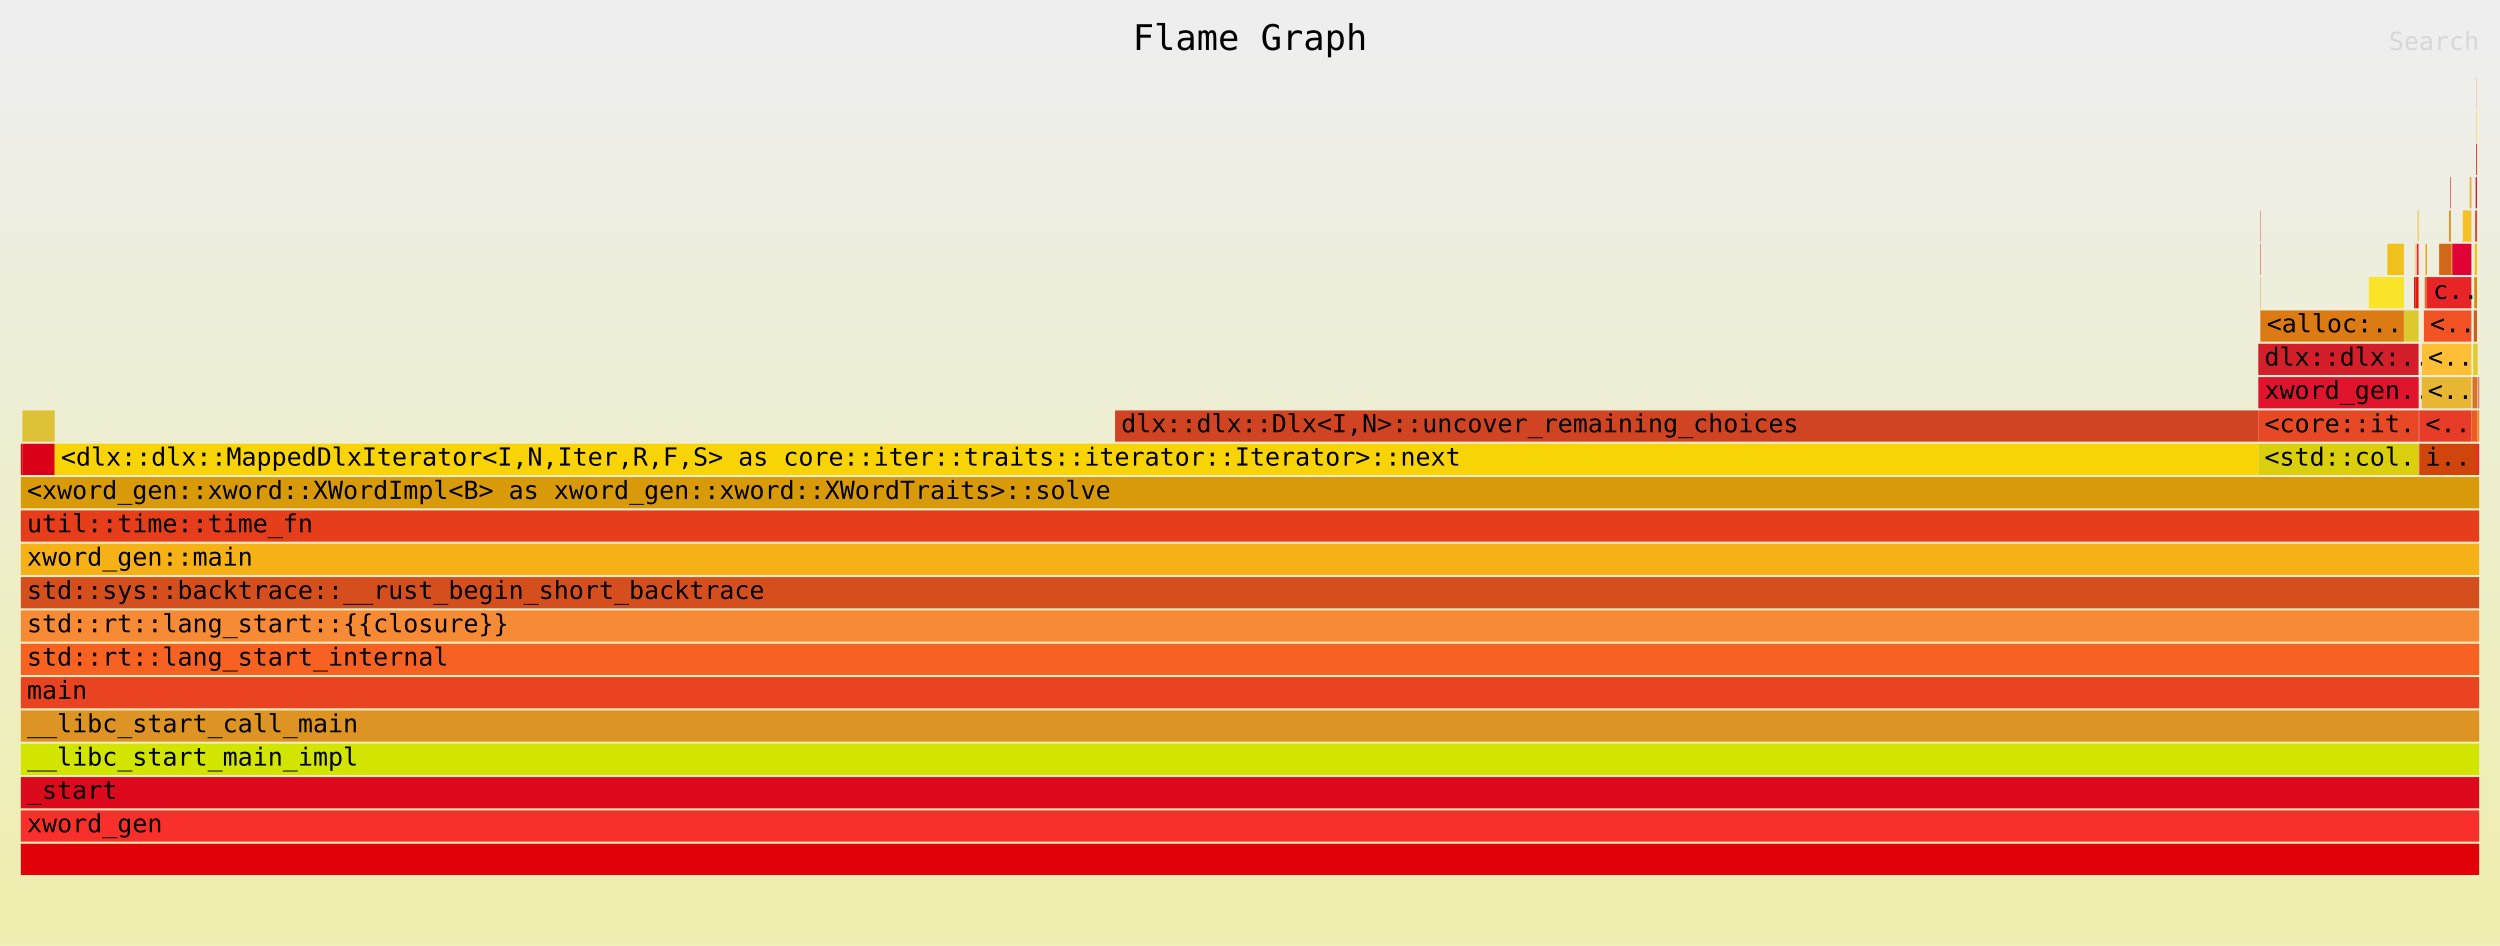
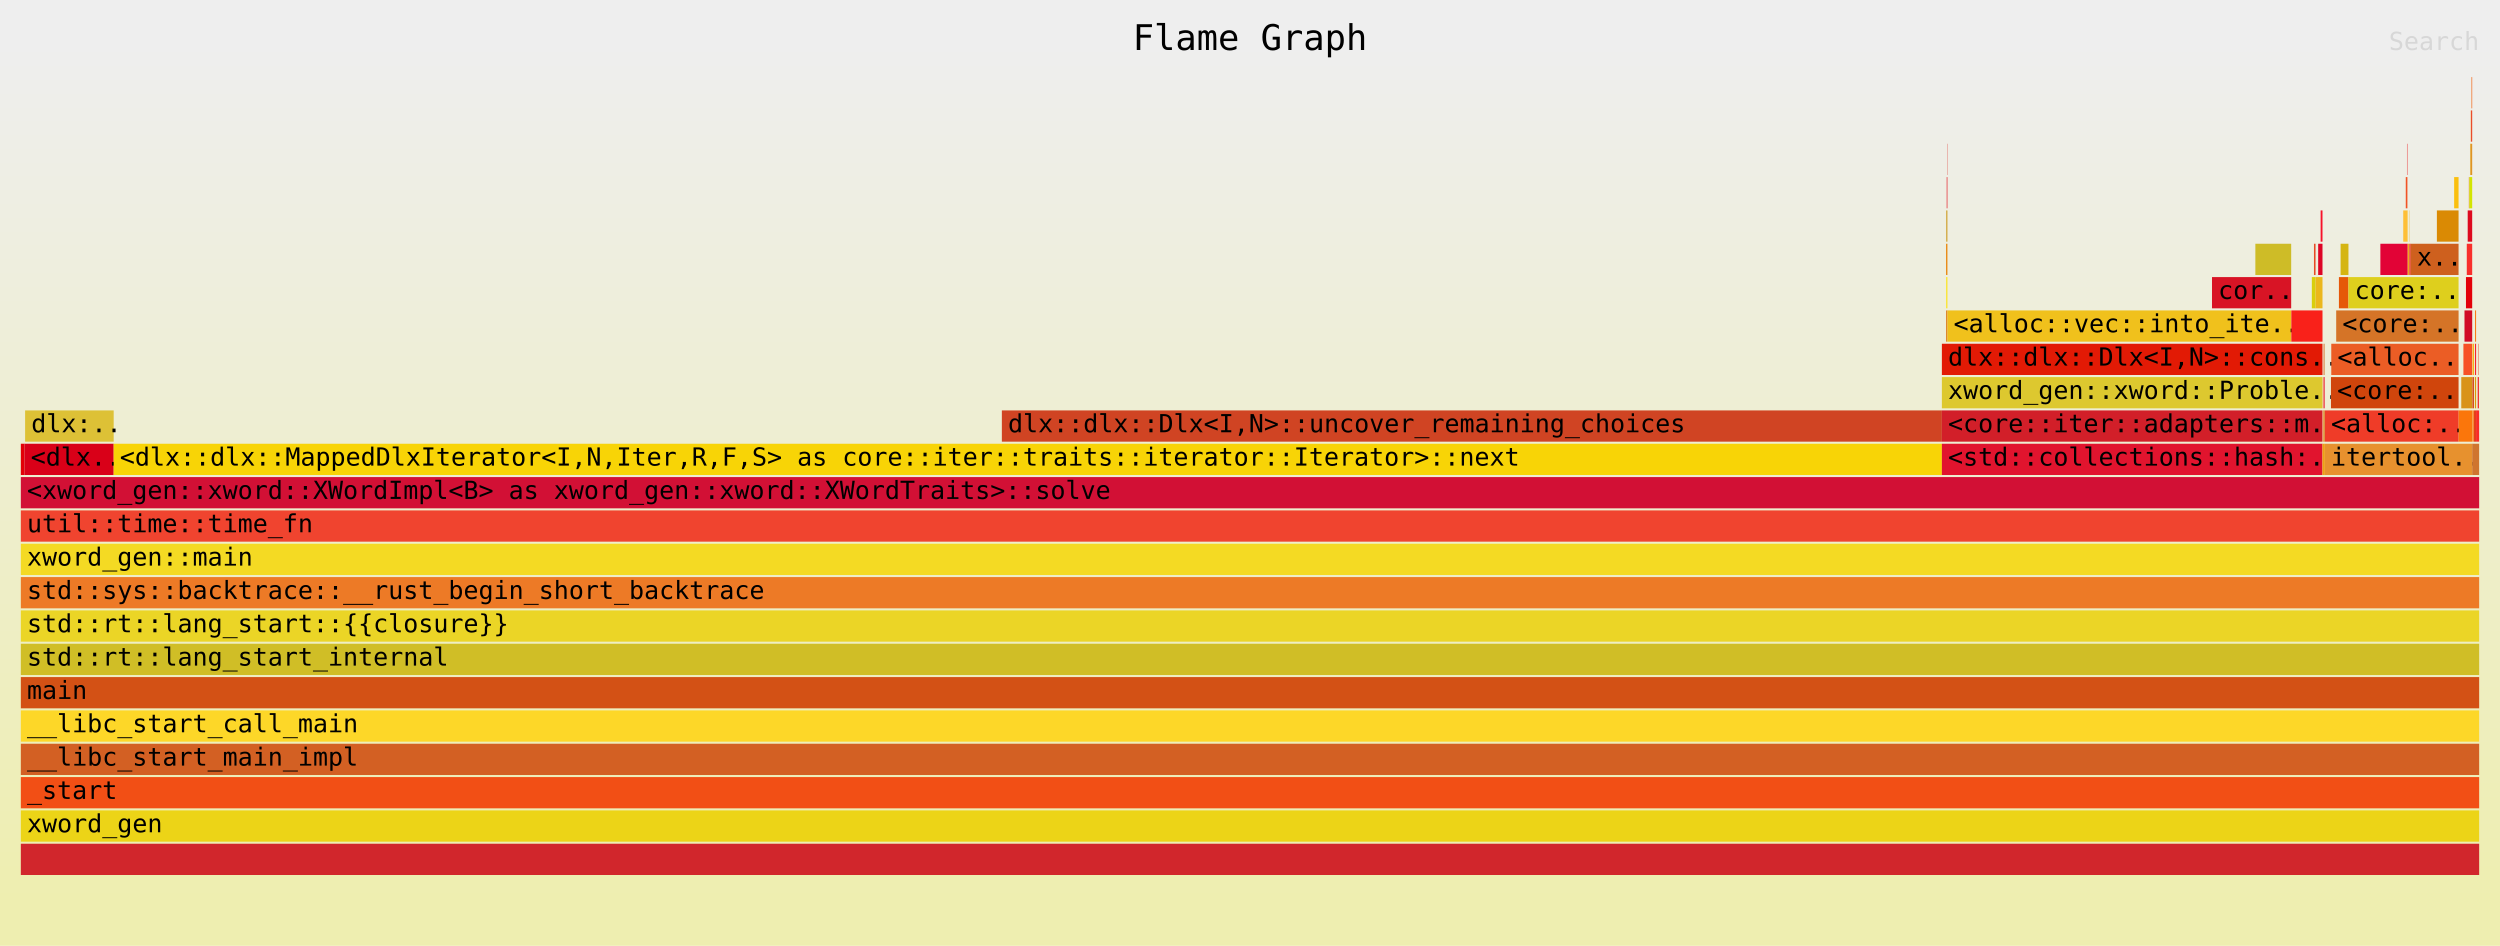
<svg xmlns="http://www.w3.org/2000/svg" xmlns:ns1="http://github.com/jonhoo/inferno" version="1.1" width="1200" height="454" viewBox="0 0 1200 454">
  <defs>
    <linearGradient id="background" y1="0" y2="1" x1="0" x2="0">
      <stop stop-color="#eeeeee" offset="5%" />
      <stop stop-color="#eeeeb0" offset="95%" />
    </linearGradient>
  </defs>
  <style type="text/css">
text { font-family:monospace; font-size:12px }
#title { text-anchor:middle; font-size:17px; }
#matched { text-anchor:end; }
#search { text-anchor:end; opacity:0.1; cursor:pointer; }
#search:hover, #search.show { opacity:1; }
#subtitle { text-anchor:middle; font-color:rgb(160,160,160); }
#unzoom { cursor:pointer; }
#frames &gt; *:hover { stroke:black; stroke-width:0.5; cursor:pointer; }
.hide { display:none; }
.parent { opacity:0.5; }
</style>
  <rect x="0" y="0" width="100%" height="454" fill="url(#background)" />
  <text id="title" fill="rgb(0,0,0)" x="50%" y="24.00">Flame Graph</text>
  <text id="details" fill="rgb(0,0,0)" x="10" y="437.00"> </text>
  <text id="unzoom" class="hide" fill="rgb(0,0,0)" x="10" y="24.00">Reset Zoom</text>
  <text id="search" fill="rgb(0,0,0)" x="1190" y="24.00">Search</text>
  <text id="matched" fill="rgb(0,0,0)" x="1190" y="437.00"> </text>
-   <svg id="frames" x="10" width="1180" total_samples="199434">
-     <g>
-       <rect x="0%" y="213" width="0.058%" height="15" fill="rgb(227,0,7)" ns1:x="0" ns1:w="116" />
+   <svg id="frames" x="10" width="1180" total_samples="70060">
+     <g>
+       <rect x="0%" y="213" width="0.153%" height="15" fill="rgb(227,0,7)" ns1:x="0" ns1:w="107" />
      <text x="0.25%" y="223.50" />
    </g>
    <g>
-       <rect x="0.059%" y="213" width="1.32%" height="15" fill="rgb(217,0,24)" ns1:x="117" ns1:w="2633" />
-       <text x="0.309%" y="223.50" />
-     </g>
-     <g>
-       <rect x="0.063%" y="197" width="1.316%" height="15" fill="rgb(221,193,54)" ns1:x="126" ns1:w="2624" />
-       <text x="0.313%" y="207.50" />
-     </g>
-     <g>
-       <rect x="1.379%" y="213" width="89.637%" height="15" fill="rgb(248,212,6)" ns1:x="2750" ns1:w="178767" />
-       <text x="1.629%" y="223.50">&lt;dlx::dlx::MappedDlxIterator&lt;I,N,Iter,R,F,S&gt; as core::iter::traits::iterator::Iterator&gt;::next</text>
-     </g>
-     <g>
-       <rect x="44.511%" y="197" width="46.506%" height="15" fill="rgb(208,68,35)" ns1:x="88769" ns1:w="92748" />
-       <text x="44.761%" y="207.50">dlx::dlx::Dlx&lt;I,N&gt;::uncover_remaining_choices</text>
-     </g>
-     <g>
-       <rect x="91.09%" y="149" width="0.018%" height="15" fill="rgb(232,128,0)" ns1:x="181665" ns1:w="35" />
-       <text x="91.34%" y="159.50" />
-     </g>
-     <g>
-       <rect x="91.09%" y="133" width="0.018%" height="15" fill="rgb(207,160,47)" ns1:x="181665" ns1:w="35" />
-       <text x="91.34%" y="143.50" />
-     </g>
-     <g>
-       <rect x="91.09%" y="117" width="0.018%" height="15" fill="rgb(228,23,34)" ns1:x="181665" ns1:w="35" />
-       <text x="91.34%" y="127.50" />
-     </g>
-     <g>
-       <rect x="91.092%" y="101" width="0.015%" height="15" fill="rgb(218,30,26)" ns1:x="181669" ns1:w="31" />
-       <text x="91.342%" y="111.50" />
-     </g>
-     <g>
-       <rect x="91.108%" y="149" width="5.83%" height="15" fill="rgb(220,122,19)" ns1:x="181700" ns1:w="11628" />
-       <text x="91.358%" y="159.50">&lt;alloc:..</text>
-     </g>
-     <g>
-       <rect x="95.512%" y="133" width="1.427%" height="15" fill="rgb(250,228,42)" ns1:x="190483" ns1:w="2845" />
-       <text x="95.762%" y="143.50" />
-     </g>
-     <g>
-       <rect x="96.266%" y="117" width="0.672%" height="15" fill="rgb(240,193,28)" ns1:x="191988" ns1:w="1340" />
-       <text x="96.516%" y="127.50" />
-     </g>
-     <g>
-       <rect x="97.349%" y="133" width="0.058%" height="15" fill="rgb(216,20,37)" ns1:x="194146" ns1:w="115" />
-       <text x="97.599%" y="143.50" />
-     </g>
-     <g>
-       <rect x="97.385%" y="117" width="0.021%" height="15" fill="rgb(206,188,39)" ns1:x="194219" ns1:w="42" />
-       <text x="97.635%" y="127.50" />
-     </g>
-     <g>
-       <rect x="91.016%" y="213" width="6.519%" height="15" fill="rgb(217,207,13)" ns1:x="181517" ns1:w="13001" />
-       <text x="91.266%" y="223.50">&lt;std::col..</text>
-     </g>
-     <g>
-       <rect x="91.016%" y="197" width="6.519%" height="15" fill="rgb(231,73,38)" ns1:x="181517" ns1:w="13001" />
-       <text x="91.266%" y="207.50">&lt;core::it..</text>
-     </g>
-     <g>
-       <rect x="91.016%" y="181" width="6.519%" height="15" fill="rgb(225,20,46)" ns1:x="181517" ns1:w="13001" />
-       <text x="91.266%" y="191.50">xword_gen..</text>
-     </g>
-     <g>
-       <rect x="91.016%" y="165" width="6.519%" height="15" fill="rgb(210,31,41)" ns1:x="181517" ns1:w="13001" />
-       <text x="91.266%" y="175.50">dlx::dlx:..</text>
-     </g>
-     <g>
-       <rect x="96.94%" y="149" width="0.595%" height="15" fill="rgb(221,200,47)" ns1:x="193331" ns1:w="1187" />
-       <text x="97.19%" y="159.50" />
-     </g>
-     <g>
-       <rect x="97.406%" y="133" width="0.129%" height="15" fill="rgb(226,26,5)" ns1:x="194261" ns1:w="257" />
-       <text x="97.656%" y="143.50" />
-     </g>
-     <g>
-       <rect x="97.461%" y="117" width="0.074%" height="15" fill="rgb(249,33,26)" ns1:x="194370" ns1:w="148" />
-       <text x="97.711%" y="127.50" />
-     </g>
-     <g>
-       <rect x="97.5%" y="101" width="0.035%" height="15" fill="rgb(235,183,28)" ns1:x="194449" ns1:w="69" />
-       <text x="97.75%" y="111.50" />
-     </g>
-     <g>
-       <rect x="97.537%" y="197" width="0.012%" height="15" fill="rgb(221,5,38)" ns1:x="194522" ns1:w="24" />
-       <text x="97.787%" y="207.50" />
-     </g>
-     <g>
-       <rect x="97.538%" y="181" width="0.011%" height="15" fill="rgb(247,18,42)" ns1:x="194524" ns1:w="22" />
-       <text x="97.788%" y="191.50" />
-     </g>
-     <g>
-       <rect x="97.535%" y="213" width="0.029%" height="15" fill="rgb(241,131,45)" ns1:x="194518" ns1:w="58" />
-       <text x="97.785%" y="223.50" />
-     </g>
-     <g>
-       <rect x="97.549%" y="197" width="0.015%" height="15" fill="rgb(249,31,29)" ns1:x="194546" ns1:w="30" />
-       <text x="97.799%" y="207.50" />
-     </g>
-     <g>
-       <rect x="97.785%" y="133" width="0.093%" height="15" fill="rgb(225,111,53)" ns1:x="195017" ns1:w="185" />
-       <text x="98.035%" y="143.50" />
-     </g>
-     <g>
-       <rect x="97.818%" y="117" width="0.06%" height="15" fill="rgb(238,160,17)" ns1:x="195082" ns1:w="120" />
-       <text x="98.068%" y="127.50" />
-     </g>
-     <g>
-       <rect x="98.771%" y="101" width="0.079%" height="15" fill="rgb(214,148,48)" ns1:x="196983" ns1:w="158" />
-       <text x="99.021%" y="111.50" />
-     </g>
-     <g>
-       <rect x="98.825%" y="85" width="0.026%" height="15" fill="rgb(232,36,49)" ns1:x="197090" ns1:w="51" />
-       <text x="99.075%" y="95.50" />
-     </g>
-     <g>
-       <rect x="98.372%" y="117" width="0.483%" height="15" fill="rgb(209,103,24)" ns1:x="196187" ns1:w="963" />
-       <text x="98.622%" y="127.50" />
-     </g>
-     <g>
-       <rect x="98.856%" y="117" width="0.028%" height="15" fill="rgb(229,88,8)" ns1:x="197152" ns1:w="56" />
-       <text x="99.106%" y="127.50" />
-     </g>
-     <g>
-       <rect x="98.884%" y="117" width="0.021%" height="15" fill="rgb(213,181,19)" ns1:x="197208" ns1:w="42" />
-       <text x="99.134%" y="127.50" />
-     </g>
-     <g>
-       <rect x="97.669%" y="165" width="2.014%" height="15" fill="rgb(254,191,54)" ns1:x="194785" ns1:w="4017" />
-       <text x="97.919%" y="175.50">&lt;..</text>
-     </g>
-     <g>
-       <rect x="97.751%" y="149" width="1.932%" height="15" fill="rgb(241,83,37)" ns1:x="194949" ns1:w="3853" />
-       <text x="98.001%" y="159.50">&lt;..</text>
-     </g>
-     <g>
-       <rect x="97.878%" y="133" width="1.805%" height="15" fill="rgb(233,36,39)" ns1:x="195202" ns1:w="3600" />
-       <text x="98.128%" y="143.50">c..</text>
-     </g>
-     <g>
-       <rect x="98.905%" y="117" width="0.778%" height="15" fill="rgb(226,3,54)" ns1:x="197250" ns1:w="1552" />
-       <text x="99.155%" y="127.50" />
-     </g>
-     <g>
-       <rect x="99.334%" y="101" width="0.349%" height="15" fill="rgb(245,192,40)" ns1:x="198105" ns1:w="697" />
-       <text x="99.584%" y="111.50" />
-     </g>
-     <g>
-       <rect x="99.616%" y="85" width="0.067%" height="15" fill="rgb(238,167,29)" ns1:x="198668" ns1:w="134" />
-       <text x="99.866%" y="95.50" />
-     </g>
-     <g>
-       <rect x="97.661%" y="181" width="2.022%" height="15" fill="rgb(232,182,51)" ns1:x="194770" ns1:w="4033" />
-       <text x="97.911%" y="191.50">&lt;..</text>
-     </g>
-     <g>
-       <rect x="97.564%" y="197" width="2.12%" height="15" fill="rgb(231,60,39)" ns1:x="194576" ns1:w="4228" />
-       <text x="97.814%" y="207.50">&lt;..</text>
-     </g>
-     <g>
-       <rect x="97.564%" y="213" width="2.348%" height="15" fill="rgb(208,69,12)" ns1:x="194576" ns1:w="4683" />
-       <text x="97.814%" y="223.50">i..</text>
-     </g>
-     <g>
-       <rect x="99.684%" y="197" width="0.228%" height="15" fill="rgb(235,93,37)" ns1:x="198804" ns1:w="455" />
-       <text x="99.934%" y="207.50" />
-     </g>
-     <g>
-       <rect x="99.728%" y="181" width="0.184%" height="15" fill="rgb(213,116,39)" ns1:x="198892" ns1:w="367" />
-       <text x="99.978%" y="191.50" />
-     </g>
-     <g>
-       <rect x="99.758%" y="165" width="0.154%" height="15" fill="rgb(222,207,29)" ns1:x="198951" ns1:w="308" />
-       <text x="100.008%" y="175.50" />
-     </g>
-     <g>
-       <rect x="99.779%" y="149" width="0.133%" height="15" fill="rgb(206,96,30)" ns1:x="198994" ns1:w="265" />
-       <text x="100.029%" y="159.50" />
-     </g>
-     <g>
-       <rect x="99.8%" y="133" width="0.112%" height="15" fill="rgb(218,138,4)" ns1:x="199035" ns1:w="224" />
-       <text x="100.05%" y="143.50" />
-     </g>
-     <g>
-       <rect x="99.82%" y="117" width="0.092%" height="15" fill="rgb(250,191,14)" ns1:x="199075" ns1:w="184" />
-       <text x="100.07%" y="127.50" />
-     </g>
-     <g>
-       <rect x="99.837%" y="101" width="0.076%" height="15" fill="rgb(239,60,40)" ns1:x="199108" ns1:w="151" />
-       <text x="100.087%" y="111.50" />
-     </g>
-     <g>
-       <rect x="99.857%" y="85" width="0.055%" height="15" fill="rgb(206,27,48)" ns1:x="199149" ns1:w="110" />
-       <text x="100.107%" y="95.50" />
-     </g>
-     <g>
-       <rect x="99.879%" y="69" width="0.034%" height="15" fill="rgb(225,35,8)" ns1:x="199192" ns1:w="67" />
-       <text x="100.129%" y="79.50" />
-     </g>
-     <g>
-       <rect x="99.891%" y="53" width="0.021%" height="15" fill="rgb(250,213,24)" ns1:x="199217" ns1:w="42" />
-       <text x="100.141%" y="63.50" />
-     </g>
-     <g>
-       <rect x="99.902%" y="37" width="0.01%" height="15" fill="rgb(247,123,22)" ns1:x="199239" ns1:w="20" />
-       <text x="100.152%" y="47.50" />
-     </g>
-     <g>
-       <rect x="99.913%" y="197" width="0.02%" height="15" fill="rgb(231,138,38)" ns1:x="199260" ns1:w="39" />
-       <text x="100.163%" y="207.50" />
-     </g>
-     <g>
-       <rect x="99.915%" y="181" width="0.017%" height="15" fill="rgb(231,145,46)" ns1:x="199265" ns1:w="34" />
-       <text x="100.165%" y="191.50" />
-     </g>
-     <g>
-       <rect x="99.919%" y="165" width="0.013%" height="15" fill="rgb(251,118,11)" ns1:x="199272" ns1:w="27" />
-       <text x="100.169%" y="175.50" />
-     </g>
-     <g>
-       <rect x="99.932%" y="197" width="0.024%" height="15" fill="rgb(217,147,25)" ns1:x="199299" ns1:w="48" />
-       <text x="100.182%" y="207.50" />
-     </g>
-     <g>
-       <rect x="99.946%" y="181" width="0.011%" height="15" fill="rgb(247,81,37)" ns1:x="199326" ns1:w="21" />
-       <text x="100.196%" y="191.50" />
-     </g>
-     <g>
-       <rect x="99.975%" y="181" width="0.024%" height="15" fill="rgb(209,12,38)" ns1:x="199384" ns1:w="48" />
-       <text x="100.225%" y="191.50" />
-     </g>
-     <g>
-       <rect x="0%" y="405" width="100%" height="15" fill="rgb(227,1,9)" ns1:x="0" ns1:w="199434" />
+       <rect x="0.153%" y="213" width="3.624%" height="15" fill="rgb(217,0,24)" ns1:x="107" ns1:w="2539" />
+       <text x="0.403%" y="223.50">&lt;dlx..</text>
+     </g>
+     <g>
+       <rect x="0.174%" y="197" width="3.603%" height="15" fill="rgb(221,193,54)" ns1:x="122" ns1:w="2524" />
+       <text x="0.424%" y="207.50">dlx:..</text>
+     </g>
+     <g>
+       <rect x="3.777%" y="213" width="74.368%" height="15" fill="rgb(248,212,6)" ns1:x="2646" ns1:w="52102" />
+       <text x="4.027%" y="223.50">&lt;dlx::dlx::MappedDlxIterator&lt;I,N,Iter,R,F,S&gt; as core::iter::traits::iterator::Iterator&gt;::next</text>
+     </g>
+     <g>
+       <rect x="39.906%" y="197" width="38.239%" height="15" fill="rgb(208,68,35)" ns1:x="27958" ns1:w="26790" />
+       <text x="40.156%" y="207.50">dlx::dlx::Dlx&lt;I,N&gt;::uncover_remaining_choices</text>
+     </g>
+     <g>
+       <rect x="78.317%" y="117" width="0.051%" height="15" fill="rgb(232,128,0)" ns1:x="54869" ns1:w="36" />
+       <text x="78.567%" y="127.50" />
+     </g>
+     <g>
+       <rect x="78.32%" y="101" width="0.049%" height="15" fill="rgb(207,160,47)" ns1:x="54871" ns1:w="34" />
+       <text x="78.57%" y="111.50" />
+     </g>
+     <g>
+       <rect x="78.341%" y="85" width="0.027%" height="15" fill="rgb(228,23,34)" ns1:x="54886" ns1:w="19" />
+       <text x="78.591%" y="95.50" />
+     </g>
+     <g>
+       <rect x="78.357%" y="69" width="0.011%" height="15" fill="rgb(218,30,26)" ns1:x="54897" ns1:w="8" />
+       <text x="78.607%" y="79.50" />
+     </g>
+     <g>
+       <rect x="78.317%" y="149" width="0.053%" height="15" fill="rgb(220,122,19)" ns1:x="54869" ns1:w="37" />
+       <text x="78.567%" y="159.50" />
+     </g>
+     <g>
+       <rect x="78.317%" y="133" width="0.053%" height="15" fill="rgb(250,228,42)" ns1:x="54869" ns1:w="37" />
+       <text x="78.567%" y="143.50" />
+     </g>
+     <g>
+       <rect x="78.37%" y="149" width="13.984%" height="15" fill="rgb(240,193,28)" ns1:x="54906" ns1:w="9797" />
+       <text x="78.62%" y="159.50">&lt;alloc::vec::into_ite..</text>
+     </g>
+     <g>
+       <rect x="89.132%" y="133" width="3.221%" height="15" fill="rgb(216,20,37)" ns1:x="62446" ns1:w="2257" />
+       <text x="89.382%" y="143.50">cor..</text>
+     </g>
+     <g>
+       <rect x="90.896%" y="117" width="1.457%" height="15" fill="rgb(206,188,39)" ns1:x="63682" ns1:w="1021" />
+       <text x="91.146%" y="127.50" />
+     </g>
+     <g>
+       <rect x="93.193%" y="133" width="0.151%" height="15" fill="rgb(217,207,13)" ns1:x="65291" ns1:w="106" />
+       <text x="93.443%" y="143.50" />
+     </g>
+     <g>
+       <rect x="93.28%" y="117" width="0.064%" height="15" fill="rgb(231,73,38)" ns1:x="65352" ns1:w="45" />
+       <text x="93.53%" y="127.50" />
+     </g>
+     <g>
+       <rect x="78.144%" y="213" width="15.482%" height="15" fill="rgb(225,20,46)" ns1:x="54748" ns1:w="10847" />
+       <text x="78.394%" y="223.50">&lt;std::collections::hash:..</text>
+     </g>
+     <g>
+       <rect x="78.144%" y="197" width="15.482%" height="15" fill="rgb(210,31,41)" ns1:x="54748" ns1:w="10847" />
+       <text x="78.394%" y="207.50">&lt;core::iter::adapters::m..</text>
+     </g>
+     <g>
+       <rect x="78.144%" y="181" width="15.482%" height="15" fill="rgb(221,200,47)" ns1:x="54748" ns1:w="10847" />
+       <text x="78.394%" y="191.50">xword_gen::xword::Proble..</text>
+     </g>
+     <g>
+       <rect x="78.144%" y="165" width="15.482%" height="15" fill="rgb(226,26,5)" ns1:x="54748" ns1:w="10847" />
+       <text x="78.394%" y="175.50">dlx::dlx::Dlx&lt;I,N&gt;::cons..</text>
+     </g>
+     <g>
+       <rect x="92.359%" y="149" width="1.268%" height="15" fill="rgb(249,33,26)" ns1:x="64707" ns1:w="888" />
+       <text x="92.609%" y="159.50" />
+     </g>
+     <g>
+       <rect x="93.344%" y="133" width="0.283%" height="15" fill="rgb(235,183,28)" ns1:x="65397" ns1:w="198" />
+       <text x="93.594%" y="143.50" />
+     </g>
+     <g>
+       <rect x="93.451%" y="117" width="0.176%" height="15" fill="rgb(221,5,38)" ns1:x="65472" ns1:w="123" />
+       <text x="93.701%" y="127.50" />
+     </g>
+     <g>
+       <rect x="93.551%" y="101" width="0.076%" height="15" fill="rgb(247,18,42)" ns1:x="65542" ns1:w="53" />
+       <text x="93.801%" y="111.50" />
+     </g>
+     <g>
+       <rect x="93.64%" y="197" width="0.029%" height="15" fill="rgb(241,131,45)" ns1:x="65604" ns1:w="20" />
+       <text x="93.89%" y="207.50" />
+     </g>
+     <g>
+       <rect x="93.645%" y="181" width="0.023%" height="15" fill="rgb(249,31,29)" ns1:x="65608" ns1:w="16" />
+       <text x="93.895%" y="191.50" />
+     </g>
+     <g>
+       <rect x="93.651%" y="165" width="0.017%" height="15" fill="rgb(225,111,53)" ns1:x="65612" ns1:w="12" />
+       <text x="93.901%" y="175.50" />
+     </g>
+     <g>
+       <rect x="93.627%" y="213" width="0.096%" height="15" fill="rgb(238,160,17)" ns1:x="65595" ns1:w="67" />
+       <text x="93.877%" y="223.50" />
+     </g>
+     <g>
+       <rect x="93.668%" y="197" width="0.054%" height="15" fill="rgb(214,148,48)" ns1:x="65624" ns1:w="38" />
+       <text x="93.918%" y="207.50" />
+     </g>
+     <g>
+       <rect x="93.695%" y="181" width="0.027%" height="15" fill="rgb(232,36,49)" ns1:x="65643" ns1:w="19" />
+       <text x="93.945%" y="191.50" />
+     </g>
+     <g>
+       <rect x="93.703%" y="165" width="0.02%" height="15" fill="rgb(209,103,24)" ns1:x="65648" ns1:w="14" />
+       <text x="93.953%" y="175.50" />
+     </g>
+     <g>
+       <rect x="94.295%" y="133" width="0.388%" height="15" fill="rgb(229,88,8)" ns1:x="66063" ns1:w="272" />
+       <text x="94.545%" y="143.50" />
+     </g>
+     <g>
+       <rect x="94.363%" y="117" width="0.32%" height="15" fill="rgb(213,181,19)" ns1:x="66111" ns1:w="224" />
+       <text x="94.613%" y="127.50" />
+     </g>
+     <g>
+       <rect x="96.911%" y="101" width="0.17%" height="15" fill="rgb(254,191,54)" ns1:x="67896" ns1:w="119" />
+       <text x="97.161%" y="111.50" />
+     </g>
+     <g>
+       <rect x="97.014%" y="85" width="0.067%" height="15" fill="rgb(241,83,37)" ns1:x="67968" ns1:w="47" />
+       <text x="97.264%" y="95.50" />
+     </g>
+     <g>
+       <rect x="97.064%" y="69" width="0.017%" height="15" fill="rgb(233,36,39)" ns1:x="68003" ns1:w="12" />
+       <text x="97.314%" y="79.50" />
+     </g>
+     <g>
+       <rect x="95.981%" y="117" width="1.113%" height="15" fill="rgb(226,3,54)" ns1:x="67244" ns1:w="780" />
+       <text x="96.231%" y="127.50" />
+     </g>
+     <g>
+       <rect x="97.081%" y="101" width="0.013%" height="15" fill="rgb(245,192,40)" ns1:x="68015" ns1:w="9" />
+       <text x="97.331%" y="111.50" />
+     </g>
+     <g>
+       <rect x="97.095%" y="117" width="0.063%" height="15" fill="rgb(238,167,29)" ns1:x="68025" ns1:w="44" />
+       <text x="97.345%" y="127.50" />
+     </g>
+     <g>
+       <rect x="97.144%" y="101" width="0.014%" height="15" fill="rgb(232,182,51)" ns1:x="68059" ns1:w="10" />
+       <text x="97.394%" y="111.50" />
+     </g>
+     <g>
+       <rect x="97.158%" y="117" width="0.061%" height="15" fill="rgb(231,60,39)" ns1:x="68069" ns1:w="43" />
+       <text x="97.408%" y="127.50" />
+     </g>
+     <g>
+       <rect x="93.971%" y="181" width="5.191%" height="15" fill="rgb(208,69,12)" ns1:x="65836" ns1:w="3637" />
+       <text x="94.221%" y="191.50">&lt;core:..</text>
+     </g>
+     <g>
+       <rect x="93.984%" y="165" width="5.178%" height="15" fill="rgb(235,93,37)" ns1:x="65845" ns1:w="3628" />
+       <text x="94.234%" y="175.50">&lt;alloc..</text>
+     </g>
+     <g>
+       <rect x="94.184%" y="149" width="4.979%" height="15" fill="rgb(213,116,39)" ns1:x="65985" ns1:w="3488" />
+       <text x="94.434%" y="159.50">&lt;core:..</text>
+     </g>
+     <g>
+       <rect x="94.683%" y="133" width="4.479%" height="15" fill="rgb(222,207,29)" ns1:x="66335" ns1:w="3138" />
+       <text x="94.933%" y="143.50">core:..</text>
+     </g>
+     <g>
+       <rect x="97.219%" y="117" width="1.943%" height="15" fill="rgb(206,96,30)" ns1:x="68112" ns1:w="1361" />
+       <text x="97.469%" y="127.50">x..</text>
+     </g>
+     <g>
+       <rect x="98.28%" y="101" width="0.882%" height="15" fill="rgb(218,138,4)" ns1:x="68855" ns1:w="618" />
+       <text x="98.53%" y="111.50" />
+     </g>
+     <g>
+       <rect x="98.982%" y="85" width="0.18%" height="15" fill="rgb(250,191,14)" ns1:x="69347" ns1:w="126" />
+       <text x="99.232%" y="95.50" />
+     </g>
+     <g>
+       <rect x="93.722%" y="197" width="5.444%" height="15" fill="rgb(239,60,40)" ns1:x="65662" ns1:w="3814" />
+       <text x="93.972%" y="207.50">&lt;alloc:..</text>
+     </g>
+     <g>
+       <rect x="99.532%" y="101" width="0.011%" height="15" fill="rgb(206,27,48)" ns1:x="69732" ns1:w="8" />
+       <text x="99.782%" y="111.50" />
+     </g>
+     <g>
+       <rect x="99.582%" y="85" width="0.017%" height="15" fill="rgb(225,35,8)" ns1:x="69767" ns1:w="12" />
+       <text x="99.832%" y="95.50" />
+     </g>
+     <g>
+       <rect x="99.627%" y="69" width="0.014%" height="15" fill="rgb(250,213,24)" ns1:x="69799" ns1:w="10" />
+       <text x="99.877%" y="79.50" />
+     </g>
+     <g>
+       <rect x="99.659%" y="53" width="0.011%" height="15" fill="rgb(247,123,22)" ns1:x="69821" ns1:w="8" />
+       <text x="99.909%" y="63.50" />
+     </g>
+     <g>
+       <rect x="99.682%" y="37" width="0.013%" height="15" fill="rgb(231,138,38)" ns1:x="69837" ns1:w="9" />
+       <text x="99.932%" y="47.50" />
+     </g>
+     <g>
+       <rect x="93.722%" y="213" width="5.993%" height="15" fill="rgb(231,145,46)" ns1:x="65662" ns1:w="4199" />
+       <text x="93.972%" y="223.50">itertool..</text>
+     </g>
+     <g>
+       <rect x="99.166%" y="197" width="0.549%" height="15" fill="rgb(251,118,11)" ns1:x="69476" ns1:w="385" />
+       <text x="99.416%" y="207.50" />
+     </g>
+     <g>
+       <rect x="99.272%" y="181" width="0.444%" height="15" fill="rgb(217,147,25)" ns1:x="69550" ns1:w="311" />
+       <text x="99.522%" y="191.50" />
+     </g>
+     <g>
+       <rect x="99.359%" y="165" width="0.357%" height="15" fill="rgb(247,81,37)" ns1:x="69611" ns1:w="250" />
+       <text x="99.609%" y="175.50" />
+     </g>
+     <g>
+       <rect x="99.403%" y="149" width="0.313%" height="15" fill="rgb(209,12,38)" ns1:x="69642" ns1:w="219" />
+       <text x="99.653%" y="159.50" />
+     </g>
+     <g>
+       <rect x="99.463%" y="133" width="0.253%" height="15" fill="rgb(227,1,9)" ns1:x="69684" ns1:w="177" />
+       <text x="99.713%" y="143.50" />
+     </g>
+     <g>
+       <rect x="99.496%" y="117" width="0.22%" height="15" fill="rgb(248,47,43)" ns1:x="69707" ns1:w="154" />
+       <text x="99.746%" y="127.50" />
+     </g>
+     <g>
+       <rect x="99.543%" y="101" width="0.173%" height="15" fill="rgb(221,10,30)" ns1:x="69740" ns1:w="121" />
+       <text x="99.793%" y="111.50" />
+     </g>
+     <g>
+       <rect x="99.599%" y="85" width="0.117%" height="15" fill="rgb(210,229,1)" ns1:x="69779" ns1:w="82" />
+       <text x="99.849%" y="95.50" />
+     </g>
+     <g>
+       <rect x="99.642%" y="69" width="0.074%" height="15" fill="rgb(222,148,37)" ns1:x="69809" ns1:w="52" />
+       <text x="99.892%" y="79.50" />
+     </g>
+     <g>
+       <rect x="99.67%" y="53" width="0.046%" height="15" fill="rgb(234,67,33)" ns1:x="69829" ns1:w="32" />
+       <text x="99.92%" y="63.50" />
+     </g>
+     <g>
+       <rect x="99.695%" y="37" width="0.021%" height="15" fill="rgb(247,98,35)" ns1:x="69846" ns1:w="15" />
+       <text x="99.945%" y="47.50" />
+     </g>
+     <g>
+       <rect x="99.719%" y="197" width="0.071%" height="15" fill="rgb(247,138,52)" ns1:x="69863" ns1:w="50" />
+       <text x="99.969%" y="207.50" />
+     </g>
+     <g>
+       <rect x="99.723%" y="181" width="0.067%" height="15" fill="rgb(213,79,30)" ns1:x="69866" ns1:w="47" />
+       <text x="99.973%" y="191.50" />
+     </g>
+     <g>
+       <rect x="99.733%" y="165" width="0.057%" height="15" fill="rgb(246,177,23)" ns1:x="69873" ns1:w="40" />
+       <text x="99.983%" y="175.50" />
+     </g>
+     <g>
+       <rect x="99.79%" y="197" width="0.084%" height="15" fill="rgb(230,62,27)" ns1:x="69913" ns1:w="59" />
+       <text x="100.04%" y="207.50" />
+     </g>
+     <g>
+       <rect x="99.826%" y="181" width="0.049%" height="15" fill="rgb(216,154,8)" ns1:x="69938" ns1:w="34" />
+       <text x="100.076%" y="191.50" />
+     </g>
+     <g>
+       <rect x="99.829%" y="165" width="0.046%" height="15" fill="rgb(244,35,45)" ns1:x="69940" ns1:w="32" />
+       <text x="100.079%" y="175.50" />
+     </g>
+     <g>
+       <rect x="99.833%" y="149" width="0.041%" height="15" fill="rgb(251,115,12)" ns1:x="69943" ns1:w="29" />
+       <text x="100.083%" y="159.50" />
+     </g>
+     <g>
+       <rect x="99.939%" y="181" width="0.054%" height="15" fill="rgb(240,54,50)" ns1:x="70017" ns1:w="38" />
+       <text x="100.189%" y="191.50" />
+     </g>
+     <g>
+       <rect x="99.974%" y="165" width="0.019%" height="15" fill="rgb(233,84,52)" ns1:x="70042" ns1:w="13" />
+       <text x="100.224%" y="175.50" />
+     </g>
+     <g>
+       <rect x="99.716%" y="213" width="0.283%" height="15" fill="rgb(207,117,47)" ns1:x="69861" ns1:w="198" />
+       <text x="99.966%" y="223.50" />
+     </g>
+     <g>
+       <rect x="99.874%" y="197" width="0.124%" height="15" fill="rgb(249,43,39)" ns1:x="69972" ns1:w="87" />
+       <text x="100.124%" y="207.50" />
+     </g>
+     <g>
+       <rect x="0%" y="405" width="100%" height="15" fill="rgb(209,38,44)" ns1:x="0" ns1:w="70060" />
      <text x="0.25%" y="415.50" />
    </g>
    <g>
-       <rect x="0%" y="389" width="100%" height="15" fill="rgb(248,47,43)" ns1:x="0" ns1:w="199434" />
+       <rect x="0%" y="389" width="100%" height="15" fill="rgb(236,212,23)" ns1:x="0" ns1:w="70060" />
      <text x="0.25%" y="399.50">xword_gen</text>
    </g>
    <g>
-       <rect x="0%" y="373" width="100%" height="15" fill="rgb(221,10,30)" ns1:x="0" ns1:w="199434" />
+       <rect x="0%" y="373" width="100%" height="15" fill="rgb(242,79,21)" ns1:x="0" ns1:w="70060" />
      <text x="0.25%" y="383.50">_start</text>
    </g>
    <g>
-       <rect x="0%" y="357" width="100%" height="15" fill="rgb(210,229,1)" ns1:x="0" ns1:w="199434" />
+       <rect x="0%" y="357" width="100%" height="15" fill="rgb(211,96,35)" ns1:x="0" ns1:w="70060" />
      <text x="0.25%" y="367.50">__libc_start_main_impl</text>
    </g>
    <g>
-       <rect x="0%" y="341" width="100%" height="15" fill="rgb(222,148,37)" ns1:x="0" ns1:w="199434" />
+       <rect x="0%" y="341" width="100%" height="15" fill="rgb(253,215,40)" ns1:x="0" ns1:w="70060" />
      <text x="0.25%" y="351.50">__libc_start_call_main</text>
    </g>
    <g>
-       <rect x="0%" y="325" width="100%" height="15" fill="rgb(234,67,33)" ns1:x="0" ns1:w="199434" />
+       <rect x="0%" y="325" width="100%" height="15" fill="rgb(211,81,21)" ns1:x="0" ns1:w="70060" />
      <text x="0.25%" y="335.50">main</text>
    </g>
    <g>
-       <rect x="0%" y="309" width="100%" height="15" fill="rgb(247,98,35)" ns1:x="0" ns1:w="199434" />
+       <rect x="0%" y="309" width="100%" height="15" fill="rgb(208,190,38)" ns1:x="0" ns1:w="70060" />
      <text x="0.25%" y="319.50">std::rt::lang_start_internal</text>
    </g>
    <g>
-       <rect x="0%" y="293" width="100%" height="15" fill="rgb(247,138,52)" ns1:x="0" ns1:w="199434" />
+       <rect x="0%" y="293" width="100%" height="15" fill="rgb(235,213,38)" ns1:x="0" ns1:w="70060" />
      <text x="0.25%" y="303.50">std::rt::lang_start::{{closure}}</text>
    </g>
    <g>
-       <rect x="0%" y="277" width="100%" height="15" fill="rgb(213,79,30)" ns1:x="0" ns1:w="199434" />
+       <rect x="0%" y="277" width="100%" height="15" fill="rgb(237,122,38)" ns1:x="0" ns1:w="70060" />
      <text x="0.25%" y="287.50">std::sys::backtrace::__rust_begin_short_backtrace</text>
    </g>
    <g>
-       <rect x="0%" y="261" width="100%" height="15" fill="rgb(246,177,23)" ns1:x="0" ns1:w="199434" />
+       <rect x="0%" y="261" width="100%" height="15" fill="rgb(244,218,35)" ns1:x="0" ns1:w="70060" />
      <text x="0.25%" y="271.50">xword_gen::main</text>
    </g>
    <g>
-       <rect x="0%" y="245" width="100%" height="15" fill="rgb(230,62,27)" ns1:x="0" ns1:w="199434" />
+       <rect x="0%" y="245" width="100%" height="15" fill="rgb(240,68,47)" ns1:x="0" ns1:w="70060" />
      <text x="0.25%" y="255.50">util::time::time_fn</text>
    </g>
    <g>
-       <rect x="0%" y="229" width="100%" height="15" fill="rgb(216,154,8)" ns1:x="0" ns1:w="199434" />
+       <rect x="0%" y="229" width="100%" height="15" fill="rgb(210,16,53)" ns1:x="0" ns1:w="70060" />
      <text x="0.25%" y="239.50">&lt;xword_gen::xword::XWordImpl&lt;B&gt; as xword_gen::xword::XWordTraits&gt;::solve</text>
-     </g>
-     <g>
-       <rect x="99.912%" y="213" width="0.088%" height="15" fill="rgb(244,35,45)" ns1:x="199259" ns1:w="175" />
-       <text x="100.162%" y="223.50" />
-     </g>
-     <g>
-       <rect x="99.956%" y="197" width="0.044%" height="15" fill="rgb(251,115,12)" ns1:x="199347" ns1:w="87" />
-       <text x="100.206%" y="207.50" />
    </g>
  </svg>
</svg>
